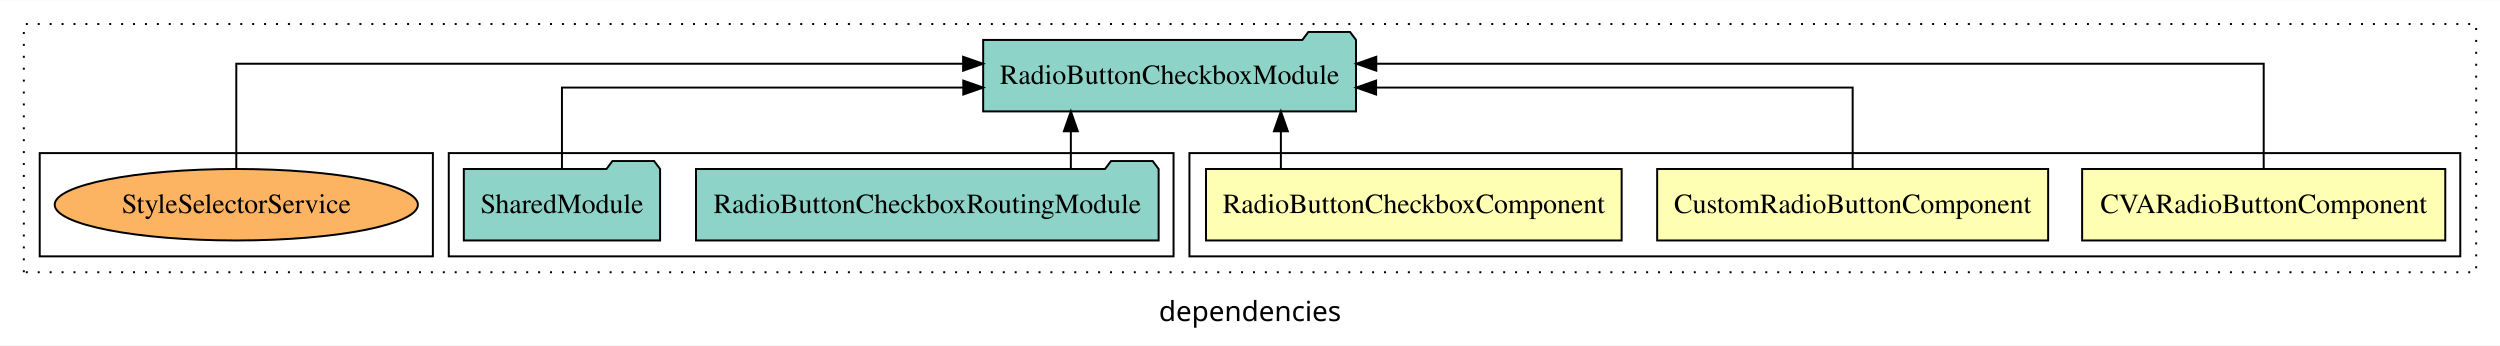
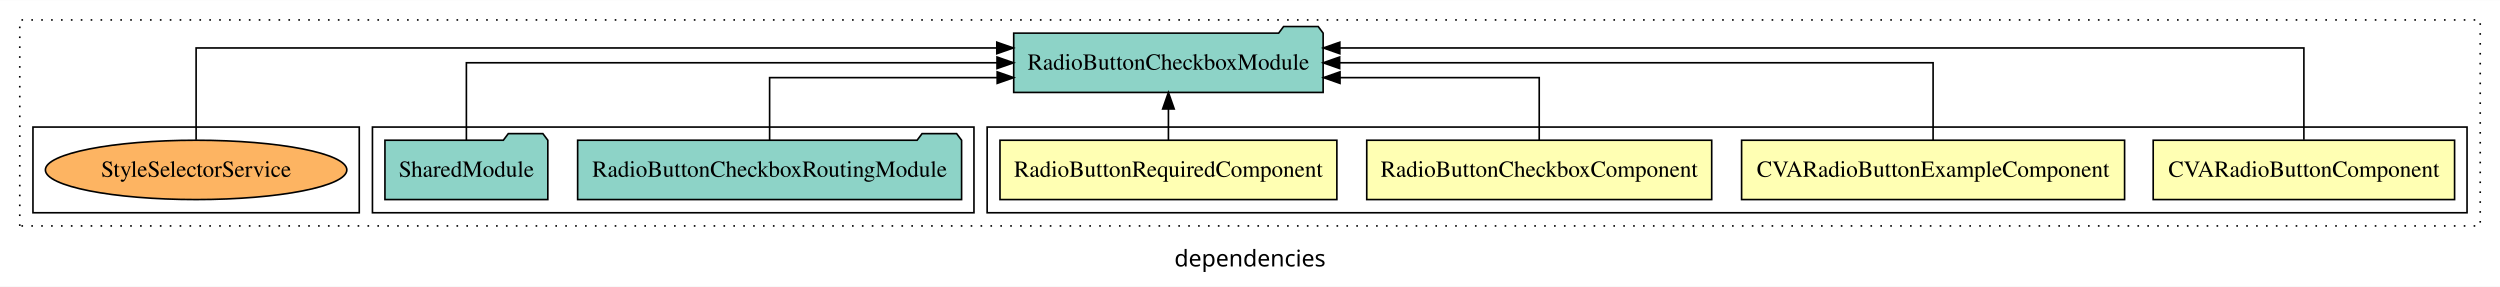
- <svg xmlns="http://www.w3.org/2000/svg" width="1259pt" height="174pt" viewBox="0.00 0.00 1259.00 173.80">
+ <svg xmlns="http://www.w3.org/2000/svg" width="1517pt" height="174pt" viewBox="0.00 0.00 1517.00 173.80">
  <g id="graph0" class="graph" transform="scale(1 1) rotate(0) translate(4 169.8)">
-     <polygon fill="white" stroke="transparent" points="-4,4 -4,-169.8 1255,-169.8 1255,4 -4,4" />
-     <text text-anchor="middle" x="625.5" y="-8.2" font-family="sans-serif" font-size="14.00">dependencies</text>
+     <polygon fill="white" stroke="transparent" points="-4,4 -4,-169.8 1513,-169.8 1513,4 -4,4" />
+     <text text-anchor="middle" x="754.5" y="-8.2" font-family="sans-serif" font-size="14.00">dependencies</text>
    <g id="clust1" class="cluster">
-       <polygon fill="none" stroke="black" stroke-dasharray="1,5" points="8,-32.8 8,-157.8 1243,-157.8 1243,-32.8 8,-32.8" />
+       <polygon fill="none" stroke="black" stroke-dasharray="1,5" points="8,-32.8 8,-157.8 1501,-157.8 1501,-32.8 8,-32.8" />
    </g>
    <g id="clust2" class="cluster">
-       <polygon fill="none" stroke="black" points="595,-40.8 595,-92.8 1235,-92.8 1235,-40.8 595,-40.8" />
+       <polygon fill="none" stroke="black" points="595,-40.8 595,-92.8 1493,-92.8 1493,-40.8 595,-40.8" />
    </g>
-     <g id="clust6" class="cluster">
+     <g id="clust7" class="cluster">
      <polygon fill="none" stroke="black" points="222,-40.8 222,-92.8 587,-92.8 587,-40.8 222,-40.8" />
    </g>
-     <g id="clust9" class="cluster">
+     <g id="clust10" class="cluster">
      <polygon fill="none" stroke="black" points="16,-40.8 16,-92.8 214,-92.8 214,-40.8 16,-40.8" />
    </g>
    <g id="node1" class="node">
-       <polygon fill="#ffffb3" stroke="black" points="1227.44,-84.8 1044.56,-84.8 1044.56,-48.8 1227.44,-48.8 1227.44,-84.8" />
-       <text text-anchor="middle" x="1136" y="-62.6" font-family="Times,serif" font-size="14.00">CVARadioButtonComponent</text>
+       <polygon fill="#ffffb3" stroke="black" points="1485.44,-84.8 1302.56,-84.8 1302.56,-48.8 1485.44,-48.8 1485.44,-84.8" />
+       <text text-anchor="middle" x="1394" y="-62.6" font-family="Times,serif" font-size="14.00">CVARadioButtonComponent</text>
+     </g>
+     <g id="node5" class="node">
+       <polygon fill="#8dd3c7" stroke="black" points="798.88,-149.8 795.88,-153.8 774.88,-153.8 771.88,-149.8 611.12,-149.8 611.12,-113.8 798.88,-113.8 798.88,-149.8" />
+       <text text-anchor="middle" x="705" y="-127.6" font-family="Times,serif" font-size="14.00">RadioButtonCheckboxModule</text>
+     </g>
+     <g id="edge1" class="edge">
+       <path fill="none" stroke="black" d="M1394,-85.09C1394,-107.01 1394,-140.8 1394,-140.8 1394,-140.8 809,-140.8 809,-140.8" />
+       <polygon fill="black" stroke="black" points="809,-137.3 799,-140.8 809,-144.3 809,-137.3" />
+     </g>
+     <g id="node2" class="node">
+       <polygon fill="#ffffb3" stroke="black" points="1285.2,-84.8 1052.8,-84.8 1052.8,-48.8 1285.2,-48.8 1285.2,-84.8" />
+       <text text-anchor="middle" x="1169" y="-62.6" font-family="Times,serif" font-size="14.00">CVARadioButtonExampleComponent</text>
+     </g>
+     <g id="edge2" class="edge">
+       <path fill="none" stroke="black" d="M1169,-84.91C1169,-104.14 1169,-131.8 1169,-131.8 1169,-131.8 808.9,-131.8 808.9,-131.8" />
+       <polygon fill="black" stroke="black" points="808.9,-128.3 798.9,-131.8 808.9,-135.3 808.9,-128.3" />
+     </g>
+     <g id="node3" class="node">
+       <polygon fill="#ffffb3" stroke="black" points="1034.66,-84.8 825.34,-84.8 825.34,-48.8 1034.66,-48.8 1034.66,-84.8" />
+       <text text-anchor="middle" x="930" y="-62.6" font-family="Times,serif" font-size="14.00">RadioButtonCheckboxComponent</text>
+     </g>
+     <g id="edge3" class="edge">
+       <path fill="none" stroke="black" d="M930,-84.83C930,-101.2 930,-122.8 930,-122.8 930,-122.8 809.12,-122.8 809.12,-122.8" />
+       <polygon fill="black" stroke="black" points="809.12,-119.3 799.12,-122.8 809.12,-126.3 809.12,-119.3" />
    </g>
    <g id="node4" class="node">
-       <polygon fill="#8dd3c7" stroke="black" points="678.88,-149.8 675.88,-153.8 654.88,-153.8 651.88,-149.8 491.12,-149.8 491.12,-113.8 678.88,-113.8 678.88,-149.8" />
-       <text text-anchor="middle" x="585" y="-127.6" font-family="Times,serif" font-size="14.00">RadioButtonCheckboxModule</text>
+       <polygon fill="#ffffb3" stroke="black" points="807.21,-84.8 602.79,-84.8 602.79,-48.8 807.21,-48.8 807.21,-84.8" />
+       <text text-anchor="middle" x="705" y="-62.6" font-family="Times,serif" font-size="14.00">RadioButtonRequiredComponent</text>
    </g>
-     <g id="edge1" class="edge">
-       <path fill="none" stroke="black" d="M1136,-85.08C1136,-106.12 1136,-137.8 1136,-137.8 1136,-137.8 689.09,-137.8 689.09,-137.8" />
-       <polygon fill="black" stroke="black" points="689.09,-134.3 679.09,-137.8 689.09,-141.3 689.09,-134.3" />
+     <g id="edge4" class="edge">
+       <path fill="none" stroke="black" d="M705,-84.91C705,-84.91 705,-103.79 705,-103.79" />
+       <polygon fill="black" stroke="black" points="701.5,-103.79 705,-113.79 708.5,-103.79 701.5,-103.79" />
    </g>
-     <g id="node2" class="node">
-       <polygon fill="#ffffb3" stroke="black" points="1027.45,-84.8 830.55,-84.8 830.55,-48.8 1027.45,-48.8 1027.45,-84.8" />
-       <text text-anchor="middle" x="929" y="-62.6" font-family="Times,serif" font-size="14.00">CustomRadioButtonComponent</text>
-     </g>
-     <g id="edge2" class="edge">
-       <path fill="none" stroke="black" d="M929,-84.82C929,-102.17 929,-125.8 929,-125.8 929,-125.8 689,-125.8 689,-125.8" />
-       <polygon fill="black" stroke="black" points="689,-122.3 679,-125.8 689,-129.3 689,-122.3" />
-     </g>
-     <g id="node3" class="node">
-       <polygon fill="#ffffb3" stroke="black" points="812.66,-84.8 603.34,-84.8 603.34,-48.8 812.66,-48.8 812.66,-84.8" />
-       <text text-anchor="middle" x="708" y="-62.6" font-family="Times,serif" font-size="14.00">RadioButtonCheckboxComponent</text>
-     </g>
-     <g id="edge3" class="edge">
-       <path fill="none" stroke="black" d="M641.05,-84.91C641.05,-84.91 641.05,-103.79 641.05,-103.79" />
-       <polygon fill="black" stroke="black" points="637.55,-103.79 641.05,-113.79 644.55,-103.79 637.55,-103.79" />
-     </g>
-     <g id="node5" class="node">
+     <g id="node6" class="node">
      <polygon fill="#8dd3c7" stroke="black" points="579.49,-84.8 576.49,-88.8 555.49,-88.8 552.49,-84.8 346.51,-84.8 346.51,-48.8 579.49,-48.8 579.49,-84.8" />
      <text text-anchor="middle" x="463" y="-62.6" font-family="Times,serif" font-size="14.00">RadioButtonCheckboxRoutingModule</text>
    </g>
-     <g id="edge4" class="edge">
-       <path fill="none" stroke="black" d="M535.28,-84.91C535.28,-84.91 535.28,-103.79 535.28,-103.79" />
-       <polygon fill="black" stroke="black" points="531.78,-103.79 535.28,-113.79 538.78,-103.79 531.78,-103.79" />
+     <g id="edge5" class="edge">
+       <path fill="none" stroke="black" d="M463,-84.83C463,-101.2 463,-122.8 463,-122.8 463,-122.8 601.09,-122.8 601.09,-122.8" />
+       <polygon fill="black" stroke="black" points="601.09,-126.3 611.09,-122.8 601.09,-119.3 601.09,-126.3" />
    </g>
-     <g id="node6" class="node">
+     <g id="node7" class="node">
      <polygon fill="#8dd3c7" stroke="black" points="328.42,-84.8 325.42,-88.8 304.42,-88.8 301.42,-84.8 229.58,-84.8 229.58,-48.8 328.42,-48.8 328.42,-84.8" />
      <text text-anchor="middle" x="279" y="-62.6" font-family="Times,serif" font-size="14.00">SharedModule</text>
    </g>
-     <g id="edge5" class="edge">
-       <path fill="none" stroke="black" d="M279,-84.82C279,-102.17 279,-125.8 279,-125.8 279,-125.8 481.11,-125.8 481.11,-125.8" />
-       <polygon fill="black" stroke="black" points="481.11,-129.3 491.11,-125.8 481.11,-122.3 481.11,-129.3" />
+     <g id="edge6" class="edge">
+       <path fill="none" stroke="black" d="M279,-84.91C279,-104.14 279,-131.8 279,-131.8 279,-131.8 600.99,-131.8 600.99,-131.8" />
+       <polygon fill="black" stroke="black" points="600.99,-135.3 610.99,-131.8 600.99,-128.3 600.99,-135.3" />
    </g>
-     <g id="node7" class="node">
+     <g id="node8" class="node">
      <ellipse fill="#fdb462" stroke="black" cx="115" cy="-66.8" rx="91.46" ry="18" />
      <text text-anchor="middle" x="115" y="-62.6" font-family="Times,serif" font-size="14.00">StyleSelectorService</text>
    </g>
-     <g id="edge6" class="edge">
-       <path fill="none" stroke="black" d="M115,-85.08C115,-106.12 115,-137.8 115,-137.8 115,-137.8 481.02,-137.8 481.02,-137.8" />
-       <polygon fill="black" stroke="black" points="481.02,-141.3 491.02,-137.8 481.02,-134.3 481.02,-141.3" />
+     <g id="edge7" class="edge">
+       <path fill="none" stroke="black" d="M115,-85.09C115,-107.01 115,-140.8 115,-140.8 115,-140.8 600.86,-140.8 600.86,-140.8" />
+       <polygon fill="black" stroke="black" points="600.86,-144.3 610.86,-140.8 600.86,-137.3 600.86,-144.3" />
    </g>
  </g>
</svg>
